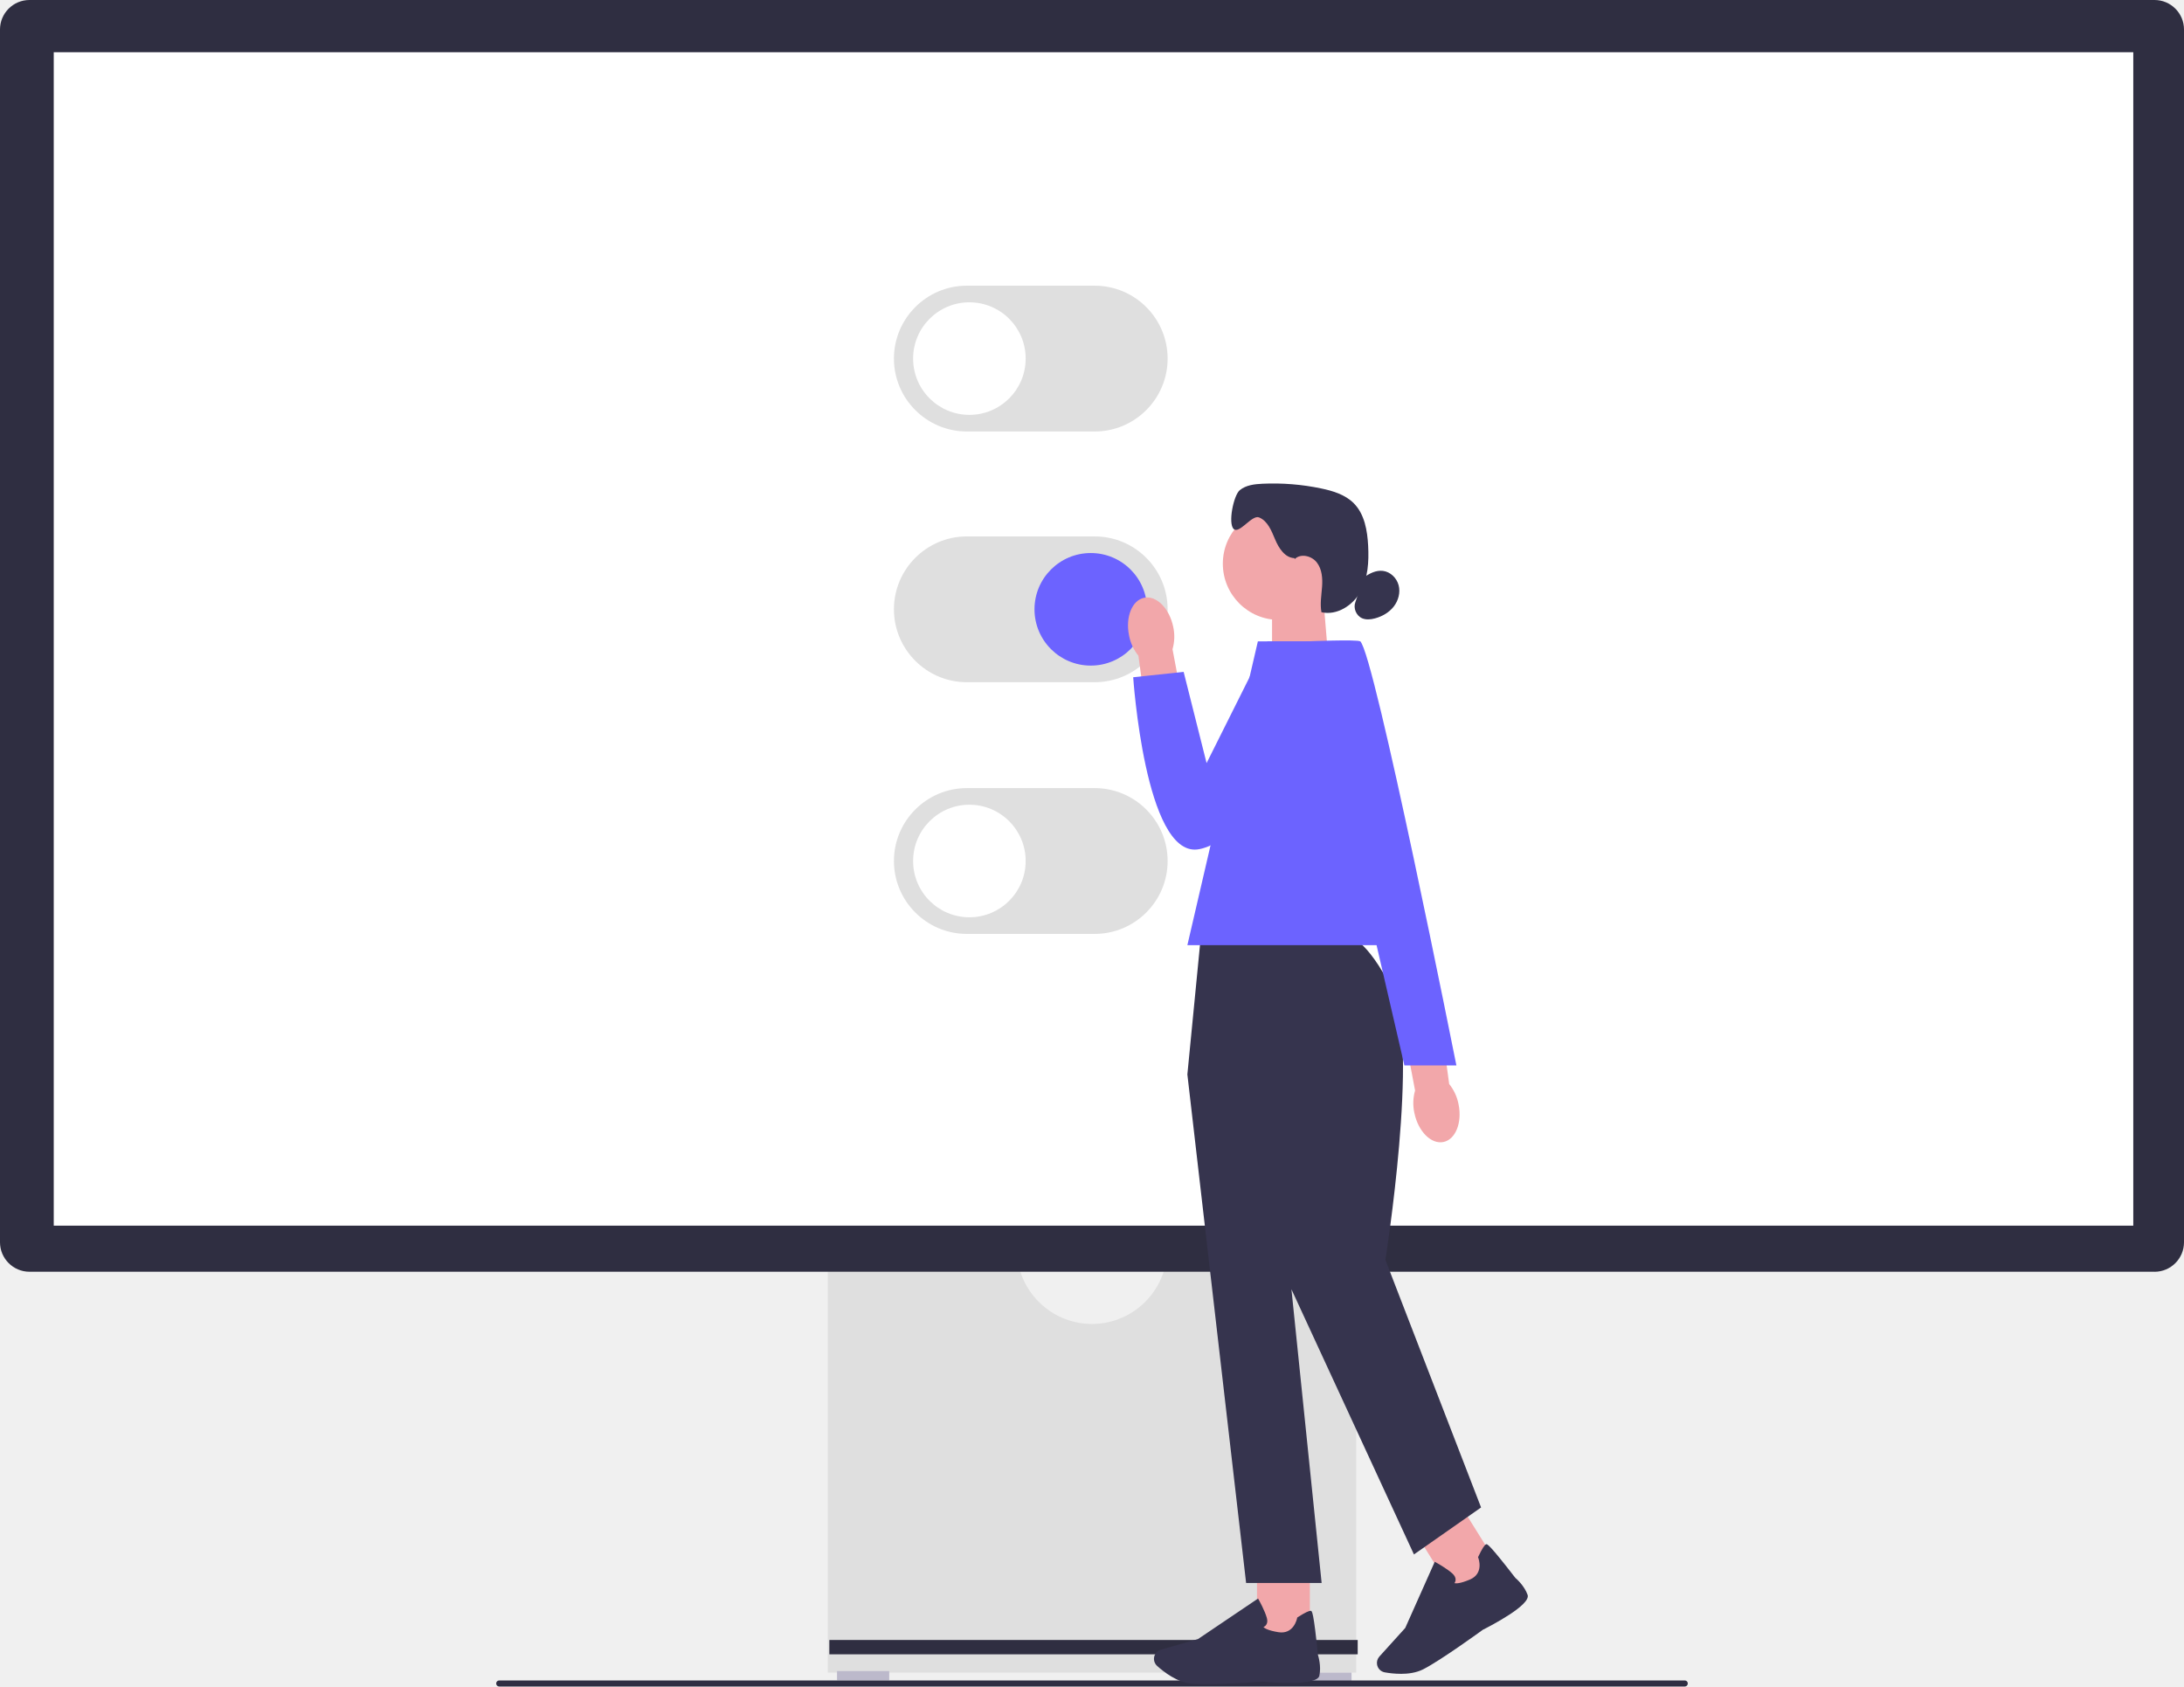
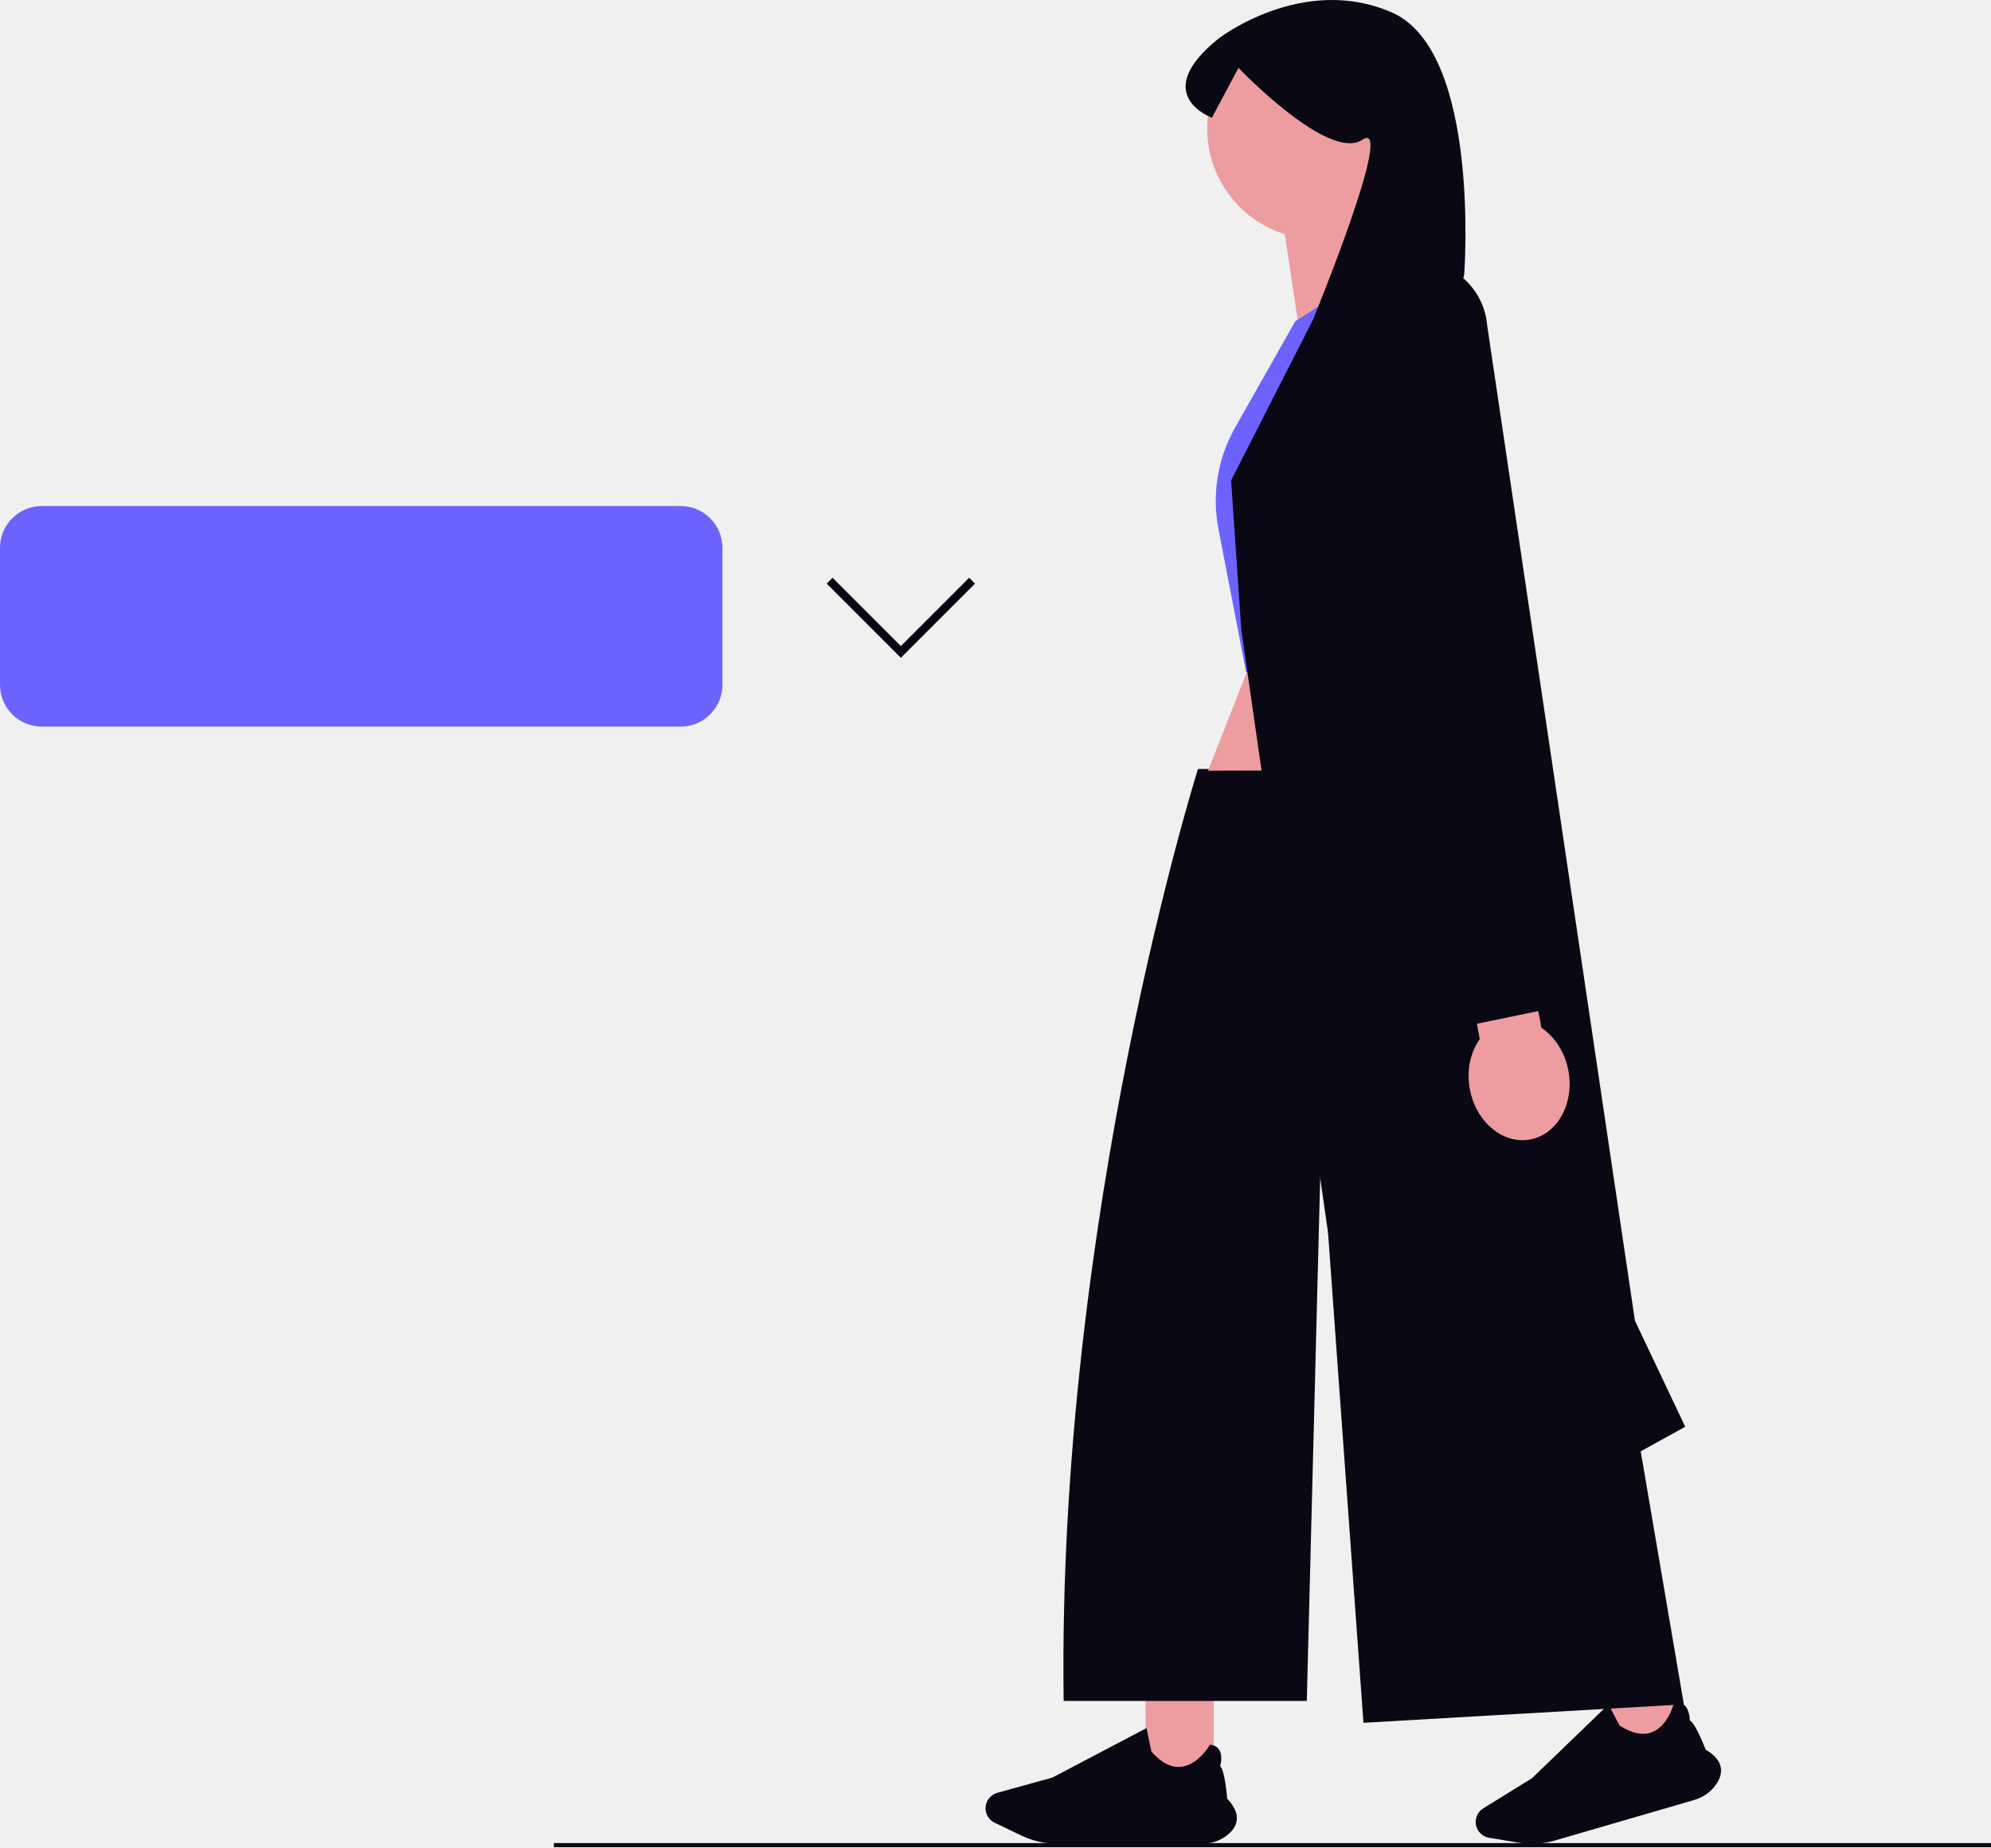
- <svg xmlns="http://www.w3.org/2000/svg" width="655.86" height="506.44" viewBox="0 0 655.86 506.44">
-   <path d="m350.22,378.66c-1.77,10.71-11.09,18.91-22.29,18.91s-20.53-8.2-22.29-18.91h-57.04v123.61h158.66v-123.61h-57.04,0Z" fill="#dfdfdf" stroke-width="0" />
-   <rect x="251.36" y="501.81" width="15.68" height="2.77" fill="#bcb9cb" stroke-width="0" />
-   <rect x="390.19" y="502.27" width="15.68" height="2.77" fill="#bcb9cb" stroke-width="0" />
-   <rect x="249.06" y="492.47" width="158.66" height="4.3" fill="#2f2e41" stroke-width="0" />
-   <path d="m647.01,381.89H8.85c-4.88,0-8.85-3.97-8.85-8.85V8.85C0,3.97,3.97,0,8.85,0h638.16c4.88,0,8.85,3.97,8.85,8.85v364.2c0,4.88-3.97,8.85-8.85,8.85h0Z" fill="#2f2e41" stroke-width="0" />
-   <rect x="16.14" y="15.68" width="624.49" height="352.37" fill="#fff" stroke-width="0" />
-   <path d="m328.75,129.57h-38.41c-12.07,0-21.89-9.82-21.89-21.89s9.82-21.89,21.89-21.89h38.41c12.07,0,21.89,9.82,21.89,21.89s-9.82,21.89-21.89,21.89Z" fill="#dfdfdf" stroke-width="0" />
-   <circle cx="291.11" cy="107.68" r="16.9" fill="#fff" stroke-width="0" />
-   <path d="m328.75,280.44h-38.41c-12.07,0-21.89-9.82-21.89-21.89s9.82-21.89,21.89-21.89h38.41c12.07,0,21.89,9.82,21.89,21.89s-9.82,21.89-21.89,21.89Z" fill="#dfdfdf" stroke-width="0" />
-   <circle cx="291.11" cy="258.55" r="16.9" fill="#fff" stroke-width="0" />
-   <path d="m328.75,204.86h-38.41c-12.07,0-21.89-9.82-21.89-21.89s9.82-21.89,21.89-21.89h38.41c12.07,0,21.89,9.82,21.89,21.89s-9.82,21.89-21.89,21.89Z" fill="#dfdfdf" stroke-width="0" />
-   <circle cx="327.56" cy="182.97" r="16.9" fill="#6c63ff" stroke-width="0" />
-   <path d="m149,505.53c0,.5.4.91.91.91h356.03c.5,0,.91-.4.91-.91s-.4-.91-.91-.91H149.91c-.5,0-.91.4-.91.91Z" fill="#2f2e43" stroke-width="0" />
-   <polygon points="398.94 198.22 382 203.79 382 179.4 397.37 179.4 398.94 198.22" fill="#f2a7aa" stroke-width="0" />
-   <circle cx="384.1" cy="169.27" r="16.88" fill="#f2a7aa" stroke-width="0" />
-   <path d="m388.73,167.6c-2.83-.09-4.68-2.94-5.78-5.55s-2.23-5.6-4.85-6.68c-2.14-.88-5.92,5.07-7.62,3.48-1.76-1.65-.04-10.13,1.83-11.66s4.43-1.82,6.84-1.93c5.88-.27,11.8.2,17.57,1.41,3.57.74,7.24,1.86,9.81,4.44,3.26,3.27,4.09,8.21,4.33,12.82.24,4.72-.03,9.66-2.33,13.79-2.3,4.13-7.1,7.18-11.7,6.12-.46-2.5,0-5.07.19-7.61.18-2.54,0-5.28-1.56-7.31s-4.86-2.82-6.67-1.03" fill="#36344e" stroke-width="0" />
-   <path d="m409.5,173.45c1.69-1.24,3.71-2.27,5.79-2.02,2.25.27,4.14,2.12,4.72,4.31s-.07,4.6-1.46,6.39c-1.39,1.79-3.45,2.97-5.64,3.56-1.26.34-2.65.48-3.85-.03-1.78-.76-2.73-3.03-2.04-4.84" fill="#36344e" stroke-width="0" />
-   <rect x="377.48" y="469.58" width="15.87" height="22.51" fill="#f2a7aa" stroke-width="0" />
-   <path d="m362.02,505.72c-1.67,0-3.15-.04-4.27-.14-4.22-.39-8.24-3.5-10.26-5.32-.91-.82-1.2-2.12-.73-3.24h0c.34-.81,1.02-1.41,1.86-1.65l11.14-3.18,18.04-12.17.2.36c.08.13,1.85,3.32,2.44,5.48.23.82.17,1.5-.18,2.03-.24.37-.57.58-.84.7.33.34,1.35,1.03,4.5,1.54,4.6.73,5.57-4.04,5.61-4.24l.03-.16.14-.09c2.19-1.41,3.54-2.05,4-1.91.29.09.78.23,2.08,13.22.13.41,1.05,3.4.42,6.25-.68,3.11-14.26,2.04-16.97,1.79-.08,0-10.25.73-17.21.73h0Z" fill="#36344e" stroke-width="0" />
-   <rect x="429.82" y="454.38" width="15.87" height="22.51" transform="translate(-180.09 302.19) rotate(-31.95)" fill="#f2a7aa" stroke-width="0" />
-   <path d="m420.65,502.63c-1.86,0-3.57-.22-4.79-.44-1.2-.21-2.14-1.16-2.33-2.37h0c-.14-.86.12-1.73.7-2.38l7.77-8.59,8.86-19.87.36.2c.14.07,3.33,1.84,4.97,3.36.63.58.94,1.19.93,1.82,0,.44-.17.79-.34,1.04.46.12,1.69.16,4.63-1.08,4.29-1.81,2.59-6.37,2.51-6.56l-.06-.15.07-.15c1.11-2.36,1.91-3.61,2.38-3.74.29-.08.78-.21,8.76,10.11.33.27,2.69,2.33,3.67,5.08,1.07,3-11.02,9.27-13.45,10.5-.07.06-12.73,9.26-17.92,11.87-2.06,1.04-4.5,1.36-6.72,1.36h0Z" fill="#36344e" stroke-width="0" />
-   <path d="m405.03,281.31h-44.43l-4.03,41.33,17.64,152.71h22.68l-9.07-88.2,36.79,79.63,20.16-14.11-28.73-74.34s10.26-64.76,2.2-80.89c-8.06-16.13-13.21-16.13-13.21-16.13h0Z" fill="#36344e" stroke-width="0" />
-   <polygon points="427.13 283.83 356.57 283.83 377.74 192.6 408.48 192.6 427.13 283.83" fill="#6c63ff" stroke-width="0" />
-   <path id="uuid-7f4403b9-21a6-4777-8daf-6db0c322735b-89-44-52-44-91-153-48-48" d="m339.05,190.81c-1.13-5.55.94-10.62,4.6-11.32,3.67-.7,7.55,3.23,8.68,8.78.48,2.21.41,4.5-.22,6.69l4.46,23.57-11.53,1.82-3.17-23.43c-1.43-1.79-2.4-3.88-2.82-6.11h0Z" fill="#f2a7aa" stroke-width="0" />
-   <path d="m407.73,192.6h-27.11l-18.28,36.55-6.89-27.39-15.15,1.61s3.58,53.52,19.25,51.71,52.2-50.03,48.18-62.48h0Z" fill="#6c63ff" stroke-width="0" />
-   <path id="uuid-4f4c8d73-174a-4aab-b932-a11e56a3b943-90-45-53-45-92-154-49-49" d="m438.01,331.62c1.13,5.55-.94,10.62-4.6,11.32-3.67.7-7.55-3.23-8.68-8.78-.48-2.21-.41-4.5.22-6.69l-4.46-23.57,11.53-1.82,3.17,23.43c1.43,1.79,2.4,3.88,2.82,6.11h0Z" fill="#f2a7aa" stroke-width="0" />
-   <path d="m392.28,192.6s15.41-.65,16.21,0c4.2,3.44,28.87,127.34,28.87,127.34h-15.62l-29.45-127.34h0Z" fill="#6c63ff" stroke-width="0" />
+ <svg xmlns="http://www.w3.org/2000/svg" id="uuid-7c148099-cc48-46cf-ad84-d37a7057ea52" width="719.62" height="667.524" viewBox="0 0 719.62 667.524">
+   <line x1="200.194" y1="666.774" x2="719.62" y2="666.774" fill="#fff" stroke="#090814" stroke-miterlimit="10" stroke-width="1.5" />
+   <rect x="414.055" y="611.433" width="24.617" height="32.446" fill="#ed9da0" stroke-width="0" />
+   <path d="m434.471,666.271h-52.327c-4.472,0-8.967-1.024-12.998-2.962l-9.647-4.637c-1.995-.959-3.283-3.008-3.283-5.221,0-2.595,1.747-4.891,4.248-5.584l19.902-5.507,34.047-17.896.025.129c.637,3.225,1.623,8.096,1.749,8.392,3.492,4,7.078,5.843,10.661,5.48,6.249-.633,10.403-7.849,10.444-7.922l.032-.056.064.007c1.463.151,2.546.742,3.217,1.754,1.425,2.149.556,5.459.413,5.959,1.707,1.67,2.473,10.998,2.532,11.751,2.468,2.616,3.641,5.132,3.486,7.476-.136,2.05-1.272,3.953-3.378,5.657-2.533,2.051-5.796,3.18-9.186,3.18Z" fill="#090814" stroke-width="0" />
+   <rect x="581.435" y="599.427" width="24.617" height="32.446" transform="translate(-148.3355 190.356) rotate(-16.22019)" fill="#ed9da0" stroke-width="0" />
+   <path d="m612.315,650.464l-50.245,14.617c-4.294,1.249-8.896,1.521-13.308.787l-10.558-1.758c-2.183-.363-3.993-1.971-4.611-4.096-.725-2.492.311-5.185,2.52-6.548l17.571-10.847,27.693-26.694.06.117c1.512,2.919,3.82,7.321,4.023,7.569,4.47,2.865,8.429,3.633,11.767,2.284,5.823-2.354,7.796-10.442,7.815-10.524l.015-.062.063-.012c1.447-.263,2.651.001,3.579.786,1.969,1.666,2.059,5.087,2.061,5.606,2.106,1.127,5.447,9.869,5.714,10.576,3.101,1.823,4.93,3.91,5.435,6.205.442,2.006-.118,4.151-1.663,6.376-1.86,2.677-4.677,4.673-7.932,5.62Z" fill="#090814" stroke-width="0" />
+   <path d="m550.974,277.897h-117.981s-51.001,161.604-48.551,336.771h87.878l5.217-203.341,15.265,211.234,115.804-6.668-57.632-337.996Z" fill="#090814" stroke-width="0" />
+   <polygon points="530.627 222.669 554.796 278.227 436.638 278.504 457.131 226.344 530.627 222.669" fill="#ed9da0" stroke-width="0" />
+   <path d="m516.37,46.461c0-22.103-17.918-40.02-40.021-40.02s-40.021,17.918-40.021,40.02c0,17.925,11.786,33.096,28.03,38.191l7.737,51.13,39.441-32.867s-8.52-10.853-13.09-23.09c10.8-7.167,17.923-19.431,17.923-33.364Z" fill="#ed9da0" stroke-width="0" />
+   <path d="m515.292,85.967l-47.137,30.132-21.757,38.423c-6.3,11.125-8.427,24.132-6.001,36.685l9.996,51.715h104.226l-16.468-107.894c-2.102-13.771-7.347-26.873-15.329-38.29l-7.53-10.77Z" fill="#6c63ff" stroke-width="0" />
+   <path d="m478.039,108.693l29.529-13.94c14.781-2.765,28.71,7.859,29.952,22.844l53.412,359.682,18.176,38.299-110.245,60.83-50.223-348.897-3.675-53.898,33.074-64.922Z" fill="#090814" stroke-width="0" />
+   <path d="m557.108,371.395l-7.014-38.154-22.277,4.095,7.014,38.154c-3.345,4.695-4.845,11.227-3.596,18.024,2.186,11.893,11.937,20.068,21.78,18.258,9.843-1.809,16.049-12.917,13.863-24.81-1.249-6.797-4.974-12.369-9.77-15.567Z" fill="#ed9da0" stroke-width="0" />
+   <polyline points="487.263 187.601 525.252 371.713 563.768 363.765 537.482 178.859" fill="#090814" stroke-width="0" />
+   <path d="m529.22,99.043s-1.869,14.179-19.183,14.642q-35.123.939-35.123.939s29.691-72.256,17.482-64.116c-12.208,8.14-44.764-25.986-44.764-25.986l-9.606,18.016s-22.95-8.311,2.485-28.661c0,0,30.347-23.462,62.563-9.373,32.217,14.089,26.146,94.539,26.146,94.539Z" fill="#090814" stroke-width="0" />
+   <path d="m246.014,262.578H15.09c-8.321,0-15.09-6.769-15.09-15.09v-49.543c0-8.321,6.769-15.09,15.09-15.09h230.923c8.321,0,15.09,6.769,15.09,15.09v49.543c0,8.321-6.769,15.09-15.09,15.09Z" fill="#6c63ff" stroke-width="0" />
+   <polyline points="351.35 209.842 325.602 235.59 299.854 209.842" fill="none" stroke="#090814" stroke-miterlimit="10" stroke-width="3" />
</svg>
